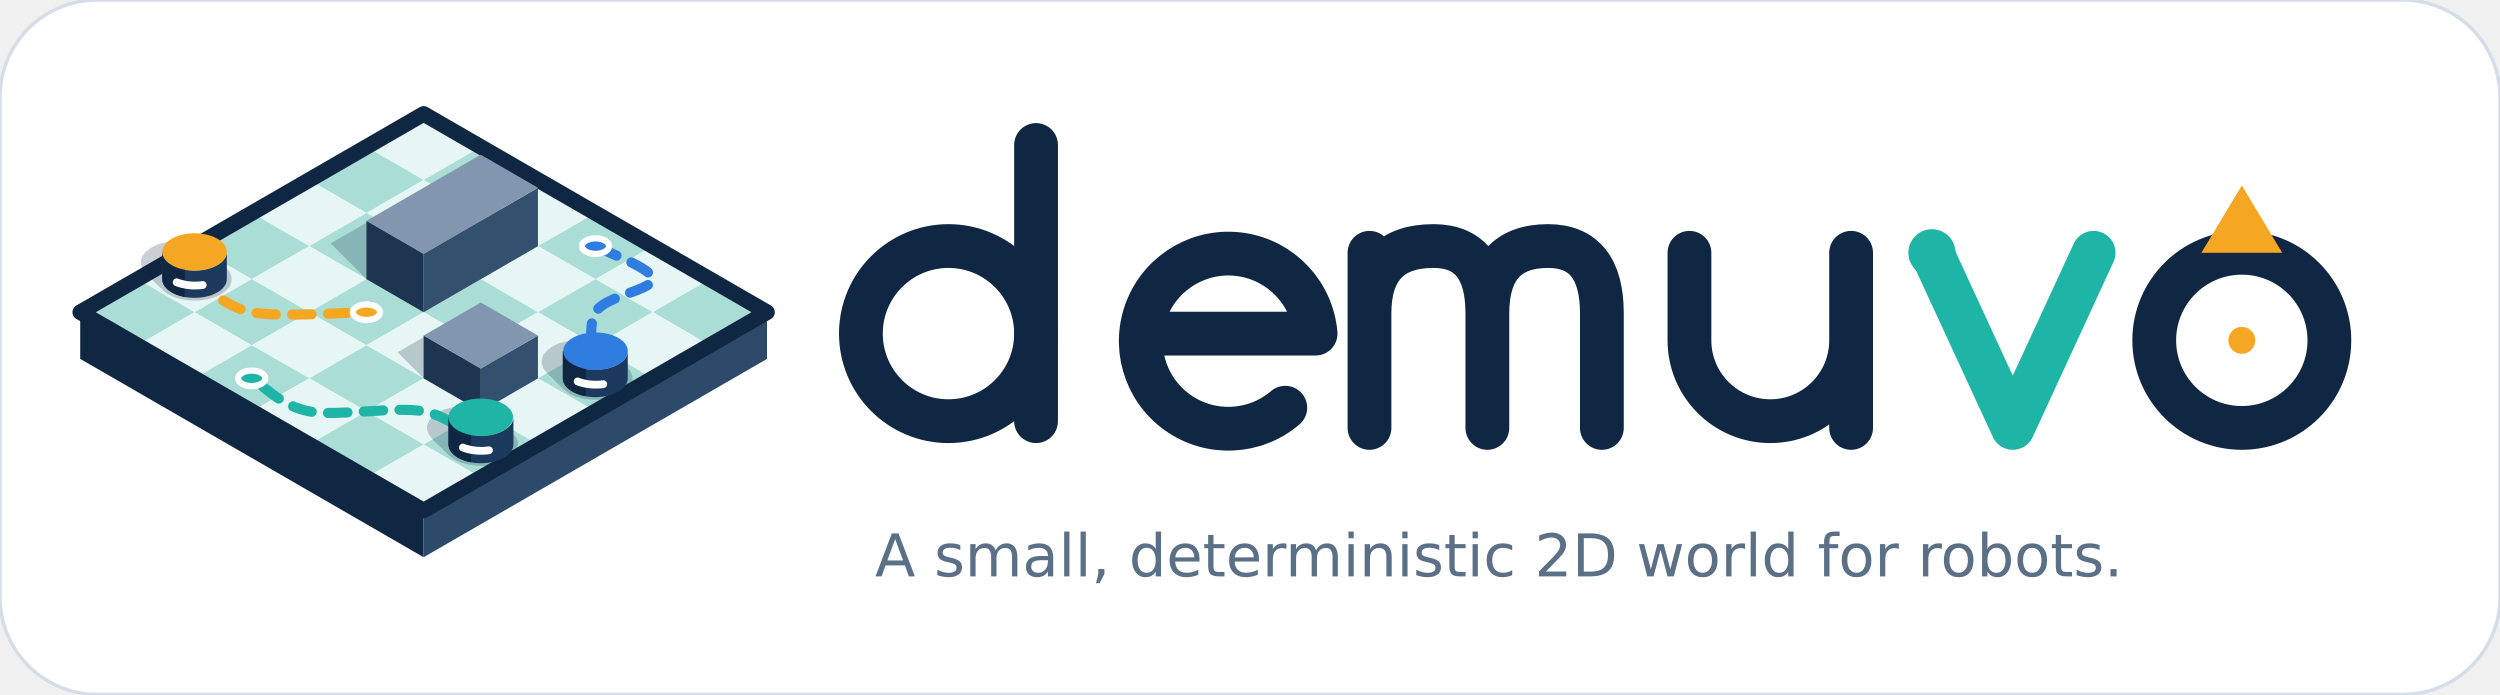
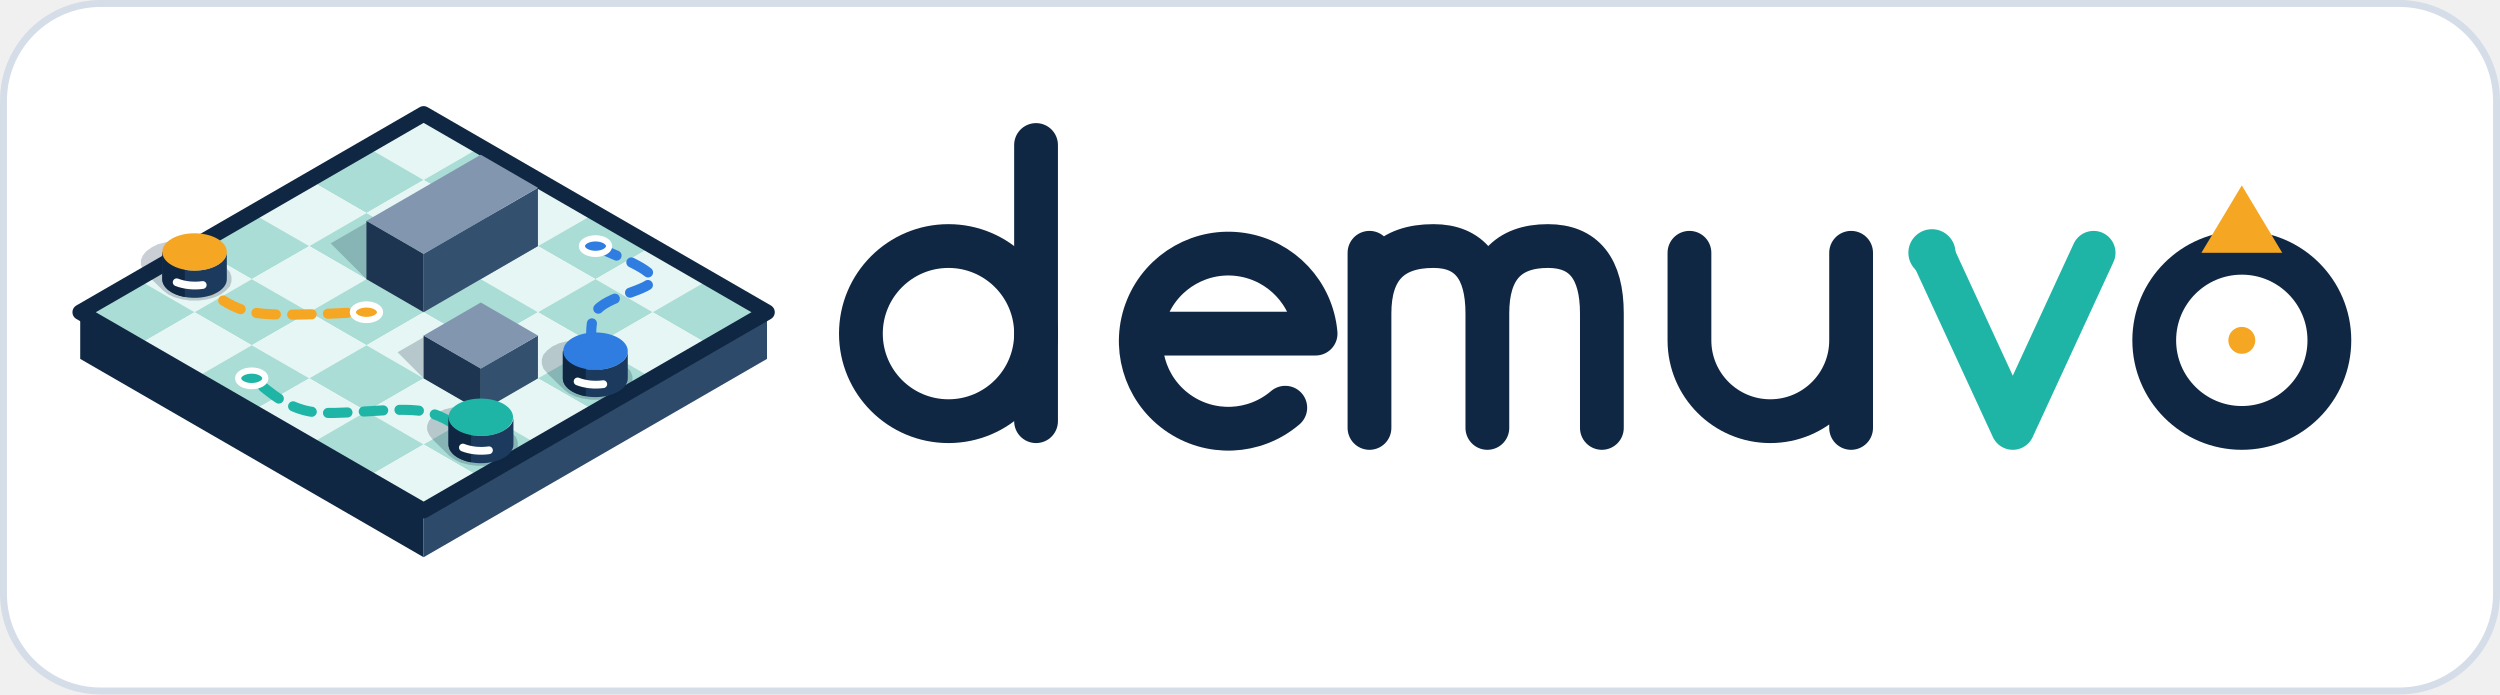
<svg xmlns="http://www.w3.org/2000/svg" viewBox="0 0 720 200" width="720" height="200" role="img" aria-labelledby="t d">
-   <rect width="720" height="200" rx="28" fill="#ffffff" stroke="#d5dde8" />
+   <rect x="1" y="1" width="718" height="198" rx="28" fill="#ffffff" stroke="#d5dde8" stroke-width="2" />
  <g transform="translate(10,-12) scale(1.12)">
    <polygon points="11.7,91.0 100.0,142.0 100.0,154.0 11.7,103.0" fill="#0f2742" />
    <polygon points="100.0,142.0 188.3,91.0 188.3,103.0 100.0,154.0" fill="#2d4a6b" />
    <polygon points="100.0,40.0 114.7,48.5 100.0,57.0 85.3,48.5" fill="#e6f6f4" />
    <polygon points="85.3,48.5 100.0,57.0 85.3,65.5 70.6,57.0" fill="#a9ddd5" />
    <polygon points="70.6,57.0 85.3,65.5 70.6,74.0 55.8,65.5" fill="#e6f6f4" />
    <polygon points="55.8,65.5 70.6,74.0 55.8,82.5 41.1,74.0" fill="#a9ddd5" />
    <polygon points="41.1,74.0 55.8,82.5 41.1,91.0 26.4,82.5" fill="#e6f6f4" />
    <polygon points="26.4,82.5 41.1,91.0 26.4,99.5 11.7,91.0" fill="#a9ddd5" />
    <polygon points="114.7,48.5 129.4,57.0 114.7,65.5 100.0,57.0" fill="#a9ddd5" />
    <polygon points="100.0,57.0 114.7,65.5 100.0,74.0 85.3,65.5" fill="#e6f6f4" />
    <polygon points="85.3,65.5 100.0,74.0 85.3,82.5 70.6,74.0" fill="#a9ddd5" />
    <polygon points="70.6,74.0 85.3,82.5 70.6,91.0 55.8,82.5" fill="#e6f6f4" />
    <polygon points="55.8,82.5 70.6,91.0 55.8,99.5 41.1,91.0" fill="#a9ddd5" />
    <polygon points="41.1,91.0 55.8,99.5 41.1,108.0 26.4,99.5" fill="#e6f6f4" />
    <polygon points="129.4,57.0 144.2,65.5 129.4,74.0 114.7,65.5" fill="#e6f6f4" />
    <polygon points="114.7,65.5 129.4,74.0 114.7,82.5 100.0,74.0" fill="#a9ddd5" />
    <polygon points="100.0,74.0 114.7,82.5 100.0,91.0 85.3,82.5" fill="#e6f6f4" />
    <polygon points="85.3,82.5 100.0,91.0 85.3,99.5 70.6,91.0" fill="#a9ddd5" />
    <polygon points="70.6,91.0 85.3,99.5 70.6,108.0 55.8,99.5" fill="#e6f6f4" />
    <polygon points="55.8,99.5 70.6,108.0 55.8,116.5 41.1,108.0" fill="#a9ddd5" />
    <polygon points="144.2,65.5 158.9,74.0 144.2,82.5 129.4,74.0" fill="#a9ddd5" />
    <polygon points="129.4,74.0 144.2,82.5 129.4,91.0 114.7,82.5" fill="#e6f6f4" />
    <polygon points="114.7,82.5 129.4,91.0 114.7,99.5 100.0,91.0" fill="#a9ddd5" />
    <polygon points="100.0,91.0 114.7,99.5 100.0,108.0 85.3,99.5" fill="#e6f6f4" />
    <polygon points="85.3,99.5 100.0,108.0 85.3,116.5 70.6,108.0" fill="#a9ddd5" />
    <polygon points="70.6,108.0 85.3,116.5 70.6,125.0 55.8,116.5" fill="#e6f6f4" />
    <polygon points="158.9,74.0 173.6,82.5 158.9,91.0 144.2,82.5" fill="#e6f6f4" />
    <polygon points="144.2,82.5 158.9,91.0 144.2,99.5 129.4,91.0" fill="#a9ddd5" />
    <polygon points="129.4,91.0 144.2,99.5 129.4,108.0 114.7,99.5" fill="#e6f6f4" />
    <polygon points="114.7,99.5 129.4,108.0 114.7,116.5 100.0,108.0" fill="#a9ddd5" />
    <polygon points="100.0,108.0 114.7,116.5 100.0,125.0 85.3,116.5" fill="#e6f6f4" />
    <polygon points="85.3,116.5 100.0,125.0 85.3,133.5 70.6,125.0" fill="#a9ddd5" />
    <polygon points="173.6,82.5 188.3,91.0 173.6,99.5 158.9,91.0" fill="#a9ddd5" />
    <polygon points="158.9,91.0 173.6,99.5 158.9,108.0 144.2,99.5" fill="#e6f6f4" />
    <polygon points="144.2,99.5 158.9,108.0 144.2,116.5 129.4,108.0" fill="#a9ddd5" />
    <polygon points="129.4,108.0 144.2,116.5 129.4,125.0 114.7,116.5" fill="#e6f6f4" />
    <polygon points="114.7,116.5 129.4,125.0 114.7,133.5 100.0,125.0" fill="#a9ddd5" />
    <polygon points="100.0,125.0 114.7,133.5 100.0,142.0 85.3,133.5" fill="#e6f6f4" />
    <polygon points="100.0,40.0 188.3,91.0 100.0,142.0 11.7,91.0" fill="none" stroke="#0f2742" stroke-width="4" stroke-linejoin="round" />
    <polygon points="76.1,73.3 105.5,56.3 120.3,64.8 129.4,74.0 100.0,91.0 85.3,82.5" fill="#0f2742" fill-opacity="0.22" />
    <polygon points="93.3,101.3 108.0,92.8 122.7,101.3 129.4,108.0 114.7,116.5 100.0,108.0" fill="#0f2742" fill-opacity="0.22" />
    <polygon points="100.9,120.1 101.4,118.9 102.3,117.8 103.7,116.8 105.3,116.0 107.3,115.5 109.4,115.2 111.5,115.2 113.6,115.5 115.5,116.0 117.2,116.8 118.5,117.8 122.8,122.1 123.8,123.2 124.2,124.4 124.2,125.6 123.8,126.8 122.8,127.9 121.5,128.9 119.8,129.7 117.9,130.2 115.8,130.5 113.7,130.5 111.6,130.2 109.6,129.7 108.0,128.9 106.6,127.9 102.3,123.7 101.4,122.5 100.9,121.3" fill="#0f2742" fill-opacity="0.22" />
    <polygon points="27.3,77.6 27.8,76.4 28.7,75.3 30.1,74.3 31.7,73.5 33.7,73.0 35.8,72.7 37.9,72.7 40.0,73.0 41.9,73.5 43.6,74.3 44.9,75.3 49.2,79.6 50.2,80.7 50.6,81.9 50.6,83.1 50.2,84.3 49.2,85.4 47.9,86.4 46.2,87.2 44.3,87.7 42.2,88.0 40.0,88.0 37.9,87.7 36.0,87.2 34.3,86.4 33.0,85.4 28.7,81.2 27.8,80.0 27.3,78.8" fill="#0f2742" fill-opacity="0.22" />
    <polygon points="130.4,103.1 130.8,101.9 131.8,100.8 133.1,99.8 134.8,99.0 136.7,98.5 138.8,98.2 141.0,98.2 143.0,98.5 145.0,99.0 146.7,99.8 148.0,100.8 152.3,105.1 153.2,106.2 153.7,107.4 153.7,108.6 153.2,109.8 152.3,110.9 150.9,111.9 149.3,112.7 147.3,113.2 145.2,113.5 143.1,113.5 141.0,113.2 139.1,112.7 137.4,111.9 136.1,110.9 131.8,106.7 130.8,105.5 130.4,104.3" fill="#0f2742" fill-opacity="0.22" />
    <path d="M114.7,125.0 C112.3,123.6 107.4,117.9 100.0,116.5 C92.6,115.1 77.9,117.9 70.6,116.5 C63.2,115.1 58.3,109.4 55.8,108.0" fill="none" stroke="#1fb5a6" stroke-width="2.6" stroke-linecap="round" stroke-linejoin="round" stroke-dasharray="5 4.2" />
    <ellipse cx="55.8" cy="108.0" rx="3.5" ry="2.0" fill="#1fb5a6" stroke="#ffffff" stroke-width="1.6" />
    <path d="M41.1,82.5 C43.6,83.9 48.5,89.6 55.8,91.0 C63.2,92.4 80.4,91.0 85.3,91.0" fill="none" stroke="#f5a623" stroke-width="2.6" stroke-linecap="round" stroke-linejoin="round" stroke-dasharray="5 4.2" />
    <ellipse cx="85.3" cy="91.0" rx="3.5" ry="2.0" fill="#f5a623" stroke="#ffffff" stroke-width="1.6" />
    <path d="M144.2,108.0 C144.2,105.2 141.7,95.2 144.2,91.0 C146.6,86.8 158.9,85.3 158.9,82.5 C158.9,79.7 146.6,75.4 144.2,74.0" fill="none" stroke="#2f7de1" stroke-width="2.6" stroke-linecap="round" stroke-linejoin="round" stroke-dasharray="5 4.2" />
    <ellipse cx="144.2" cy="74.0" rx="3.5" ry="2.0" fill="#2f7de1" stroke="#ffffff" stroke-width="1.6" />
    <path d="M32.8 82.5 V75.5 A8.3 4.8 0 0 0 49.4 75.5 V82.5 A8.3 4.8 0 0 1 32.8 82.5 Z" fill="#1b3a5e" />
    <path d="M32.8 75.5 V82.5 A8.3 4.8 0 0 0 38.6 87.1 V75.5 Z" fill="#0f2742" />
    <path d="M36.5 83.3 A8.3 4.8 0 0 0 43.2 84.0" fill="none" stroke="#ffffff" stroke-width="2" stroke-linecap="round" />
    <ellipse cx="41.1" cy="75.5" rx="8.3" ry="4.8" fill="#f5a623" />
    <polygon points="85.3,82.5 100.0,91.0 100.0,76.0 85.3,67.5" fill="#1d3550" />
    <polygon points="100.0,91.0 129.4,74.0 129.4,59.0 100.0,76.0" fill="#33506f" />
    <polygon points="114.7,50.5 129.4,59.0 100.0,76.0 85.3,67.5" fill="#8296b0" />
    <path d="M135.8 108.0 V101.0 A8.3 4.8 0 0 0 152.5 101.0 V108.0 A8.3 4.8 0 0 1 135.8 108.0 Z" fill="#1b3a5e" />
    <path d="M135.8 101.0 V108.0 A8.3 4.8 0 0 0 141.7 112.6 V101.0 Z" fill="#0f2742" />
    <path d="M139.6 108.8 A8.3 4.8 0 0 0 146.2 109.5" fill="none" stroke="#ffffff" stroke-width="2" stroke-linecap="round" />
    <ellipse cx="144.2" cy="101.0" rx="8.3" ry="4.8" fill="#2f7de1" />
    <polygon points="100.0,108.0 114.7,116.5 114.7,105.5 100.0,97.0" fill="#1d3550" />
    <polygon points="114.7,116.5 129.4,108.0 129.4,97.0 114.7,105.5" fill="#33506f" />
    <polygon points="114.7,88.5 129.4,97.0 114.7,105.5 100.0,97.0" fill="#8296b0" />
    <path d="M106.4 125.0 V118.0 A8.3 4.8 0 0 0 123.1 118.0 V125.0 A8.3 4.8 0 0 1 106.4 125.0 Z" fill="#1b3a5e" />
    <path d="M106.4 118.0 V125.0 A8.3 4.8 0 0 0 112.2 129.6 V118.0 Z" fill="#0f2742" />
    <path d="M110.1 125.8 A8.3 4.8 0 0 0 116.8 126.5" fill="none" stroke="#ffffff" stroke-width="2" stroke-linecap="round" />
    <ellipse cx="114.7" cy="118.0" rx="8.3" ry="4.8" fill="#1fb5a6" />
  </g>
  <g transform="translate(246,34) scale(.97)">
    <g fill="none" stroke="#0f2742" stroke-width="13" stroke-linecap="round" stroke-linejoin="round">
      <circle cx="28" cy="64" r="26" />
      <line x1="54" y1="8" x2="54" y2="90" />
      <g transform="translate(84,0)">
        <path d="M3 64 H53 A26 26 0 1 0 44 86" />
      </g>
      <g transform="translate(150,0)">
        <path d="M3 92 V40 M3 58 Q3 38 22 38 Q38 38 38 58 V92 M38 58 Q38 38 56 38 Q72 38 72 58 V92" />
      </g>
      <g transform="translate(244,0)">
        <path d="M4 40 V66 A24 24 0 0 0 52 66 M52 40 V92" />
      </g>
      <g transform="translate(316,0)" stroke="#1fb5a6">
        <polyline points="4,40 28,92 52,40" />
      </g>
      <g transform="translate(384,0)">
        <circle cx="28" cy="66" r="26" />
        <circle cx="28" cy="66" r="4" fill="#f5a623" stroke="none" />
      </g>
    </g>
    <polygon points="412,20 400,40 424,40" fill="#f5a623" />
    <circle cx="320" cy="40" r="7" fill="#1fb5a6" />
  </g>
-   <text x="252" y="166" font-family="'DejaVu Sans', Helvetica, Arial, sans-serif" font-size="17" fill="#5b6f86">A small, deterministic 2D world for robots.</text>
</svg>
